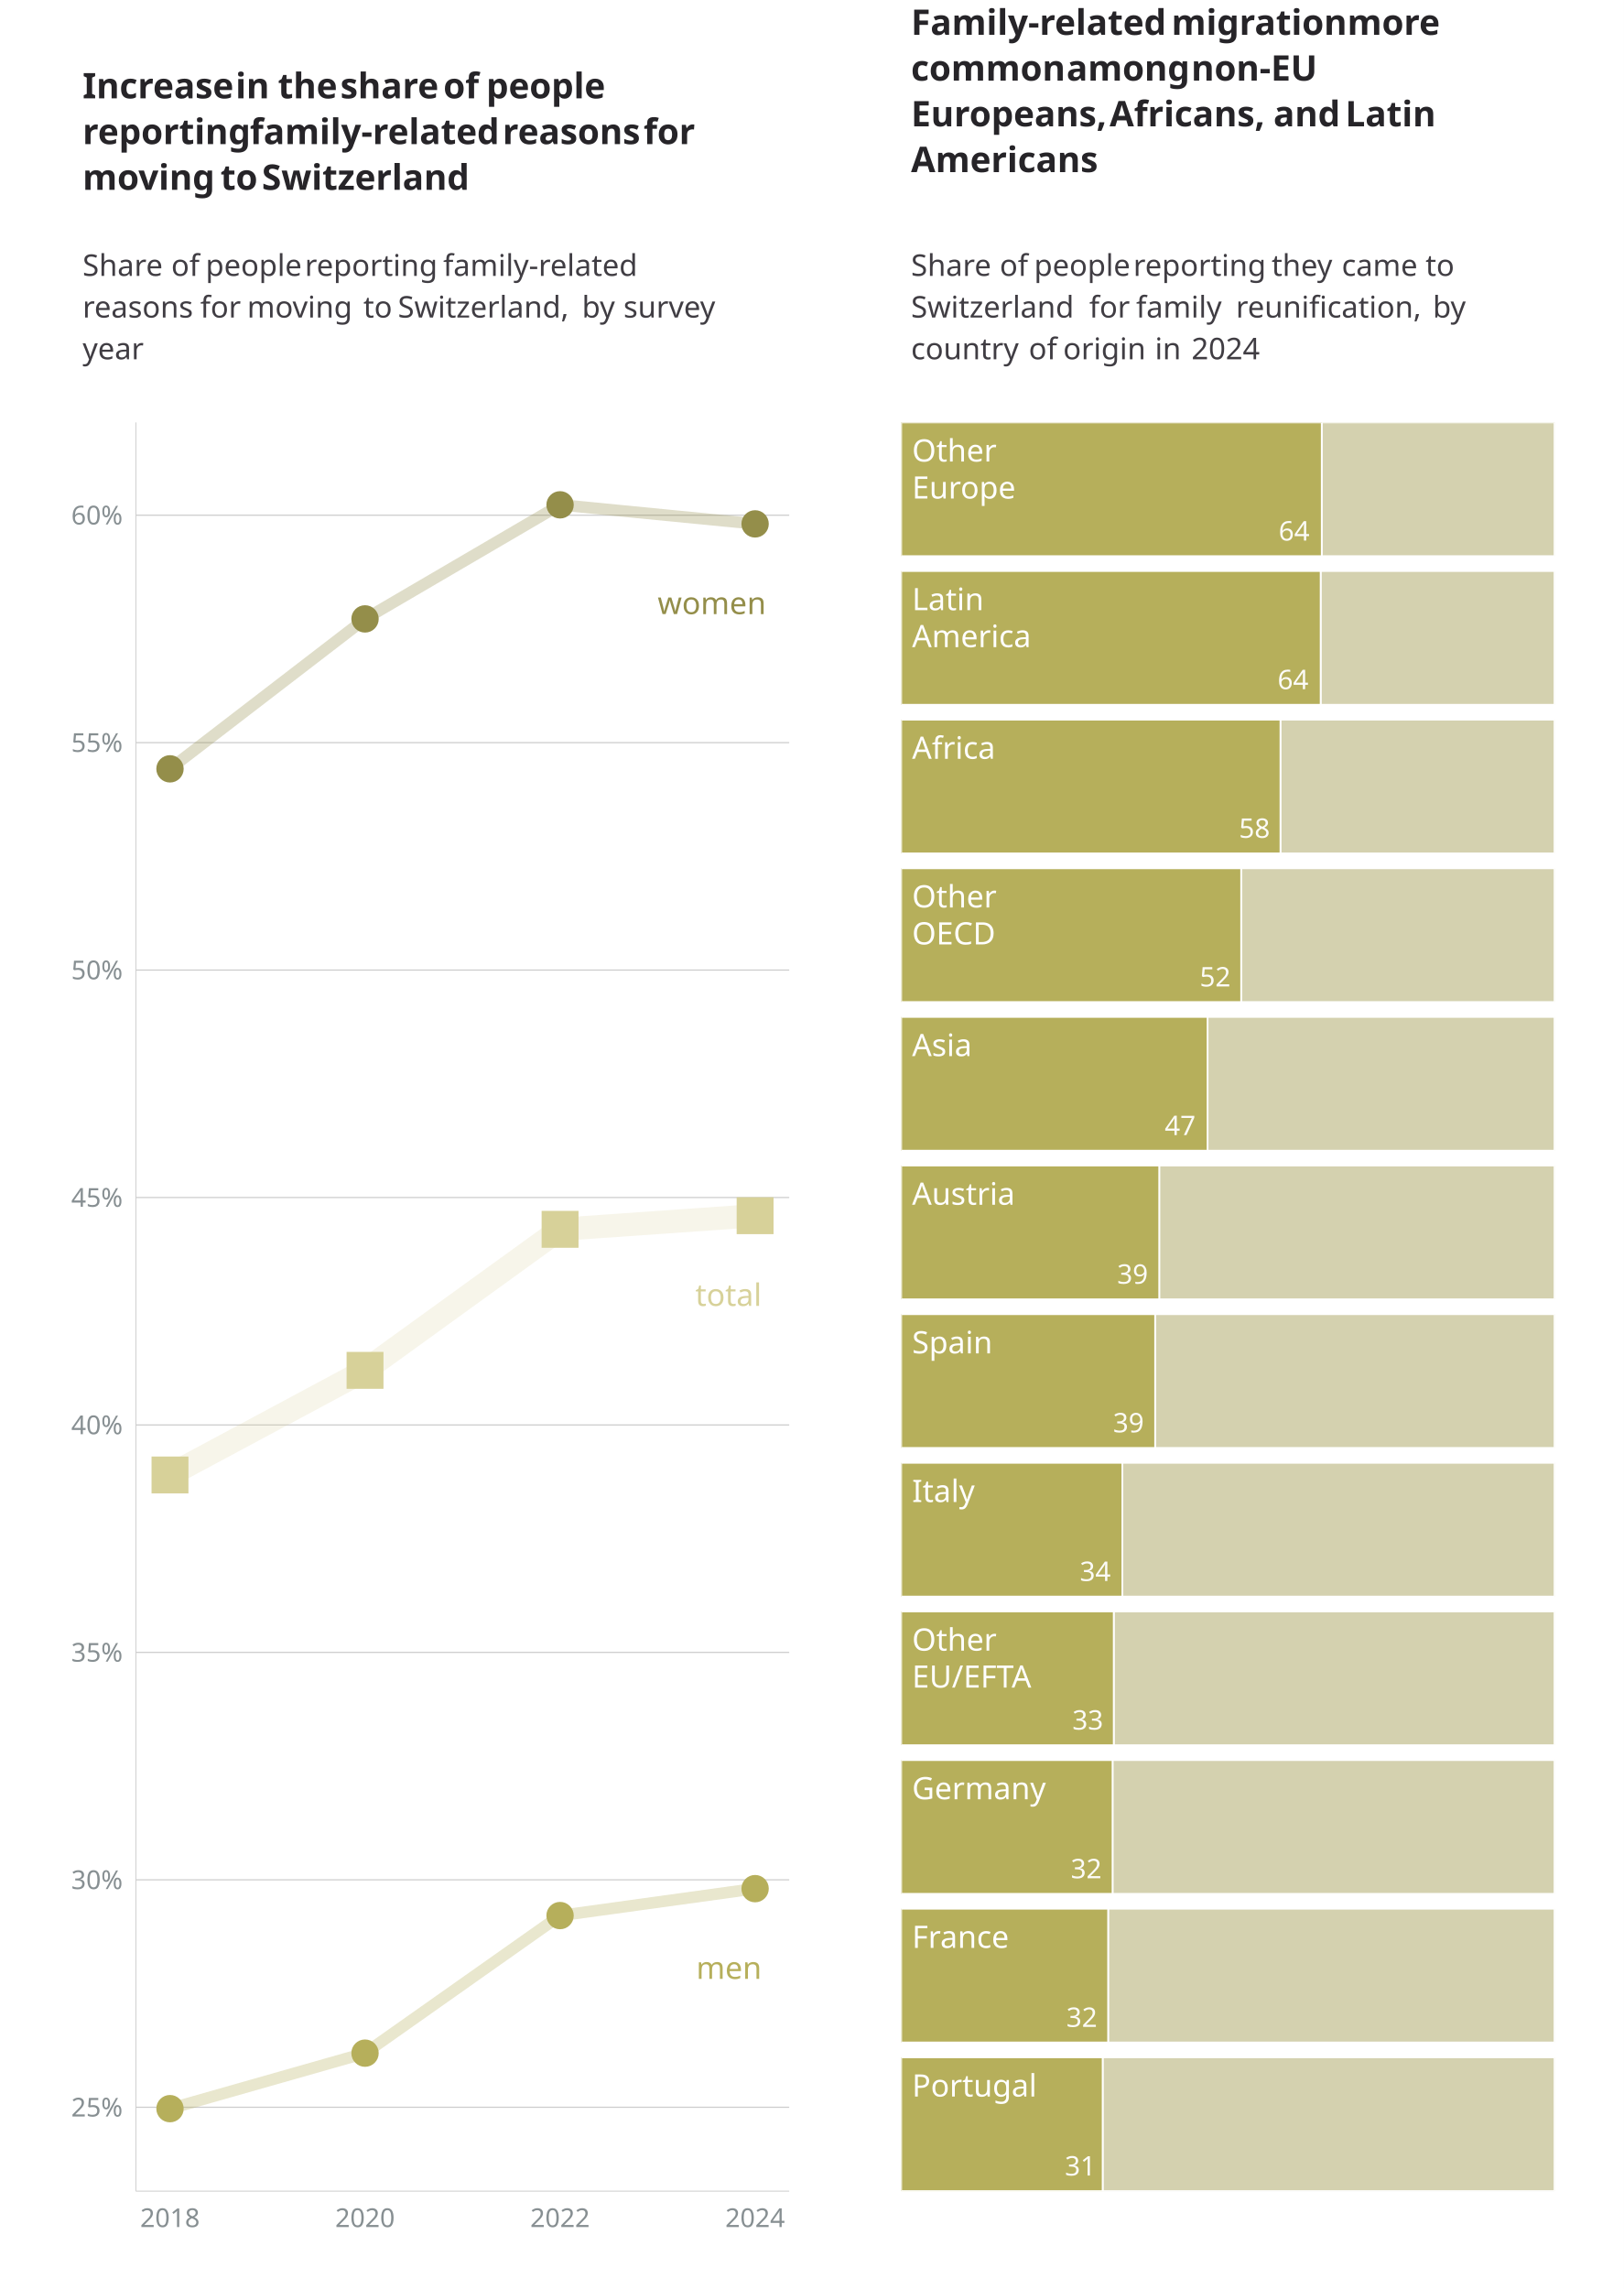
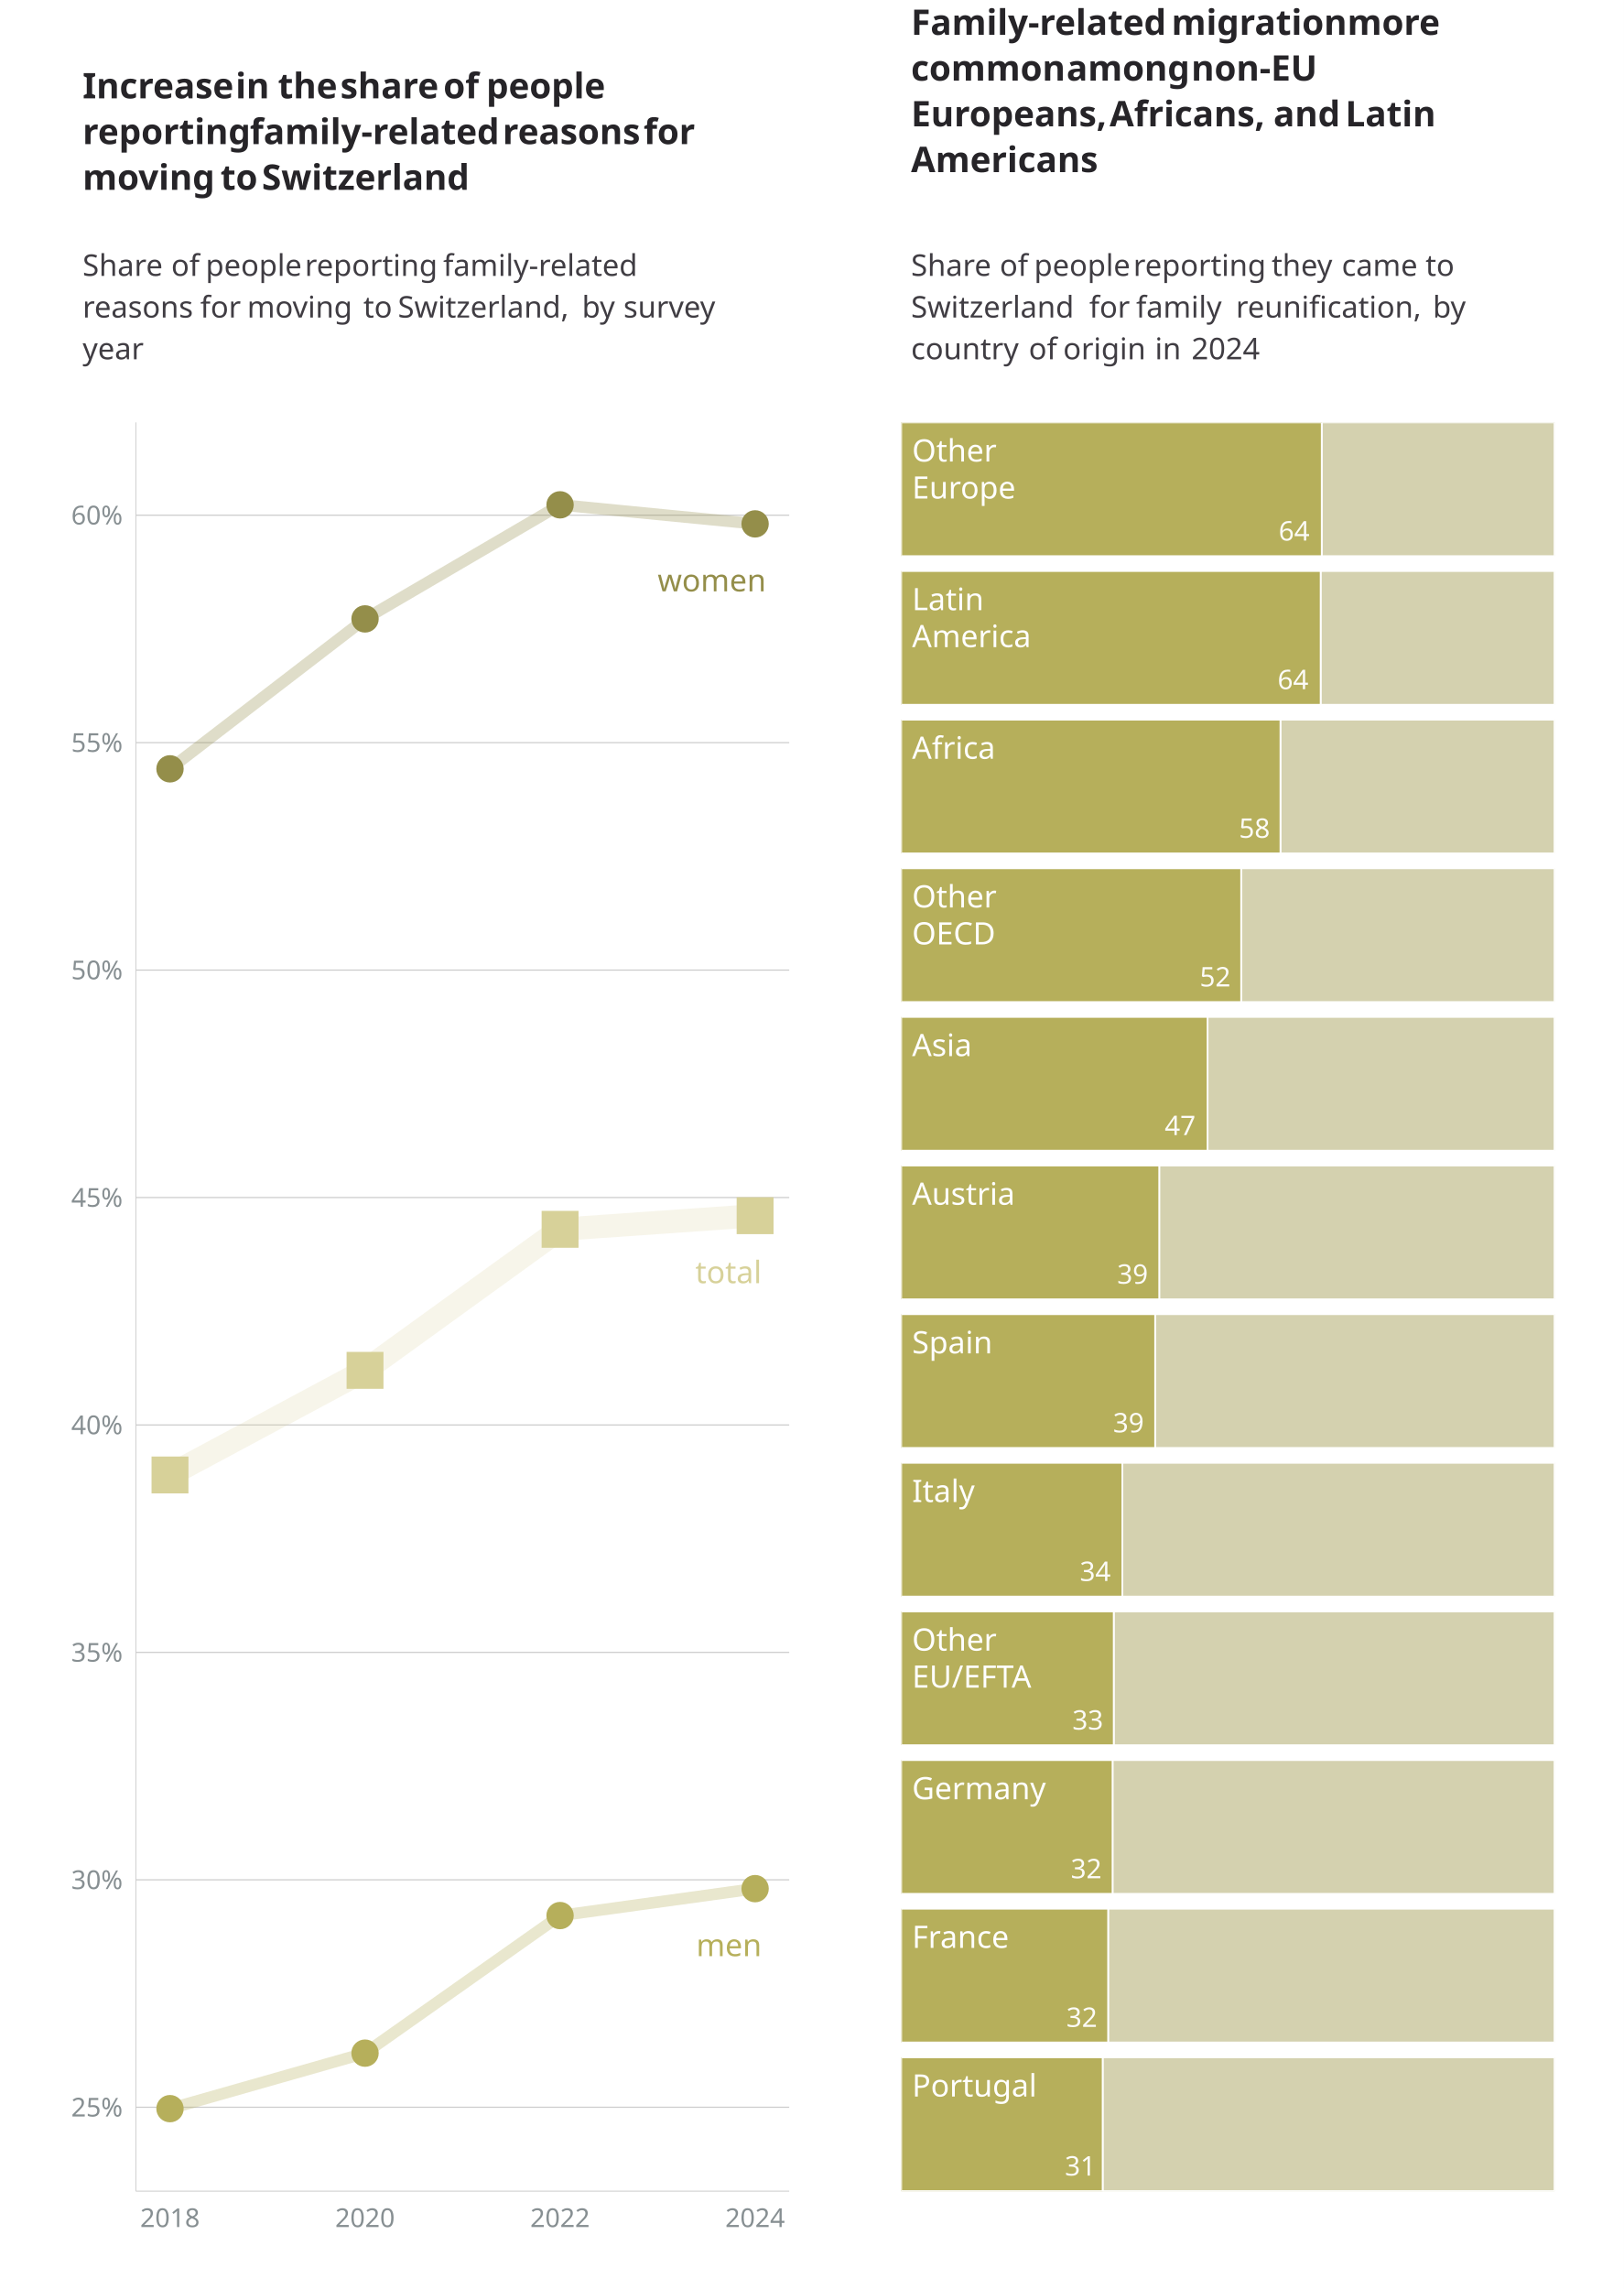
<svg xmlns="http://www.w3.org/2000/svg" width="597.60pt" height="842.40pt" viewBox="0 0 597.60 842.40">
  <g class="svglite">
    <defs>
      <style type="text/css">
    .svglite line, .svglite polyline, .svglite polygon, .svglite path, .svglite rect, .svglite circle {
      fill: none;
      stroke: #000000;
      stroke-linecap: round;
      stroke-linejoin: round;
      stroke-miterlimit: 10.00;
    }
    .svglite text {
      white-space: pre;
    }
    .svglite g.glyphgroup path {
      fill: inherit;
      stroke: none;
    }
  </style>
    </defs>
    <rect width="100%" height="100%" style="stroke: none; fill: #FFFFFF;" />
    <defs>
      <clipPath id="cpMC4wMHw1OTcuNjB8MC4wMHw4NDIuNDA=">
        <rect x="0.00" y="0.00" width="597.60" height="842.40" />
      </clipPath>
    </defs>
    <g clip-path="url(#cpMC4wMHw1OTcuNjB8MC4wMHw4NDIuNDA=)">
      <rect x="0.00" y="0.00" width="597.60" height="842.40" style="stroke-width: 1.07; stroke: #FFFFFF; fill: #FFFFFF;" />
    </g>
    <defs>
      <clipPath id="cpNTAuMDF8NTcyLjIwfDE1NS40NHw4MDYuMzg=">
        <rect x="50.01" y="155.44" width="522.19" height="650.94" />
      </clipPath>
    </defs>
    <g clip-path="url(#cpNTAuMDF8NTcyLjIwfDE1NS40NHw4MDYuMzg=)">
</g>
    <g clip-path="url(#cpMC4wMHw1OTcuNjB8MC4wMHw4NDIuNDA=)">
</g>
    <defs>
      <clipPath id="cpNS40OHwzMTAuNDN8NS40OHw4MzYuOTI=">
        <rect x="5.48" y="5.48" width="304.95" height="831.44" />
      </clipPath>
    </defs>
    <g clip-path="url(#cpNS40OHwzMTAuNDN8NS40OHw4MzYuOTI=)">
      <rect x="5.48" y="5.48" width="304.95" height="831.44" style="stroke-width: 0.00; stroke: none; fill: #FFFFFF;" />
    </g>
    <g clip-path="url(#cpMC4wMHw1OTcuNjB8MC4wMHw4NDIuNDA=)">
</g>
    <defs>
      <clipPath id="cpMzEwLjQzfDU5Mi4xMnw1LjQ4fDgzNi45Mg==">
        <rect x="310.43" y="5.48" width="281.69" height="831.44" />
      </clipPath>
    </defs>
    <g clip-path="url(#cpMzEwLjQzfDU5Mi4xMnw1LjQ4fDgzNi45Mg==)">
      <rect x="310.43" y="5.48" width="281.69" height="831.44" style="stroke-width: 0.00; stroke: none; fill: #FFFFFF;" />
    </g>
    <g clip-path="url(#cpMC4wMHw1OTcuNjB8MC4wMHw4NDIuNDA=)">
</g>
    <defs>
      <clipPath id="cpNTAuMDF8MjkwLjUwfDE1NS40NHw4MDYuMzg=">
        <rect x="50.01" y="155.44" width="240.50" height="650.94" />
      </clipPath>
    </defs>
    <g clip-path="url(#cpNTAuMDF8MjkwLjUwfDE1NS40NHw4MDYuMzg=)">
      <rect x="50.01" y="155.44" width="240.50" height="650.94" style="stroke-width: 0.00; stroke: none; fill: #FFFFFF;" />
      <polyline points="50.01,775.51 290.50,775.51 " style="stroke-width: 0.43; stroke: #CCCCCC; stroke-linecap: butt;" />
      <polyline points="50.01,691.81 290.50,691.81 " style="stroke-width: 0.43; stroke: #CCCCCC; stroke-linecap: butt;" />
      <polyline points="50.01,608.11 290.50,608.11 " style="stroke-width: 0.43; stroke: #CCCCCC; stroke-linecap: butt;" />
      <polyline points="50.01,524.41 290.50,524.41 " style="stroke-width: 0.43; stroke: #CCCCCC; stroke-linecap: butt;" />
      <polyline points="50.01,440.70 290.50,440.70 " style="stroke-width: 0.43; stroke: #CCCCCC; stroke-linecap: butt;" />
      <polyline points="50.01,357.00 290.50,357.00 " style="stroke-width: 0.43; stroke: #CCCCCC; stroke-linecap: butt;" />
      <polyline points="50.01,273.30 290.50,273.30 " style="stroke-width: 0.43; stroke: #CCCCCC; stroke-linecap: butt;" />
      <polyline points="50.01,189.60 290.50,189.60 " style="stroke-width: 0.43; stroke: #CCCCCC; stroke-linecap: butt;" />
      <polyline points="62.57,776.03 134.36,755.60 206.15,704.97 277.94,695.06 " style="stroke-width: 4.27; stroke: #B6AF5B; stroke-opacity: 0.30; stroke-linecap: butt;" />
      <polyline points="62.57,282.95 134.36,227.77 206.15,185.79 277.94,192.80 " style="stroke-width: 4.27; stroke: #948E4A; stroke-opacity: 0.30; stroke-linecap: butt;" />
      <circle cx="62.57" cy="776.03" r="4.65" style="stroke-width: 0.77; stroke: #B6AF5B; fill: #B6AF5B;" />
      <circle cx="62.57" cy="282.95" r="4.65" style="stroke-width: 0.77; stroke: #948E4A; fill: #948E4A;" />
      <circle cx="134.36" cy="755.60" r="4.65" style="stroke-width: 0.77; stroke: #B6AF5B; fill: #B6AF5B;" />
      <circle cx="134.36" cy="227.77" r="4.65" style="stroke-width: 0.77; stroke: #948E4A; fill: #948E4A;" />
      <circle cx="206.15" cy="704.97" r="4.65" style="stroke-width: 0.77; stroke: #B6AF5B; fill: #B6AF5B;" />
      <circle cx="206.15" cy="185.79" r="4.65" style="stroke-width: 0.77; stroke: #948E4A; fill: #948E4A;" />
      <circle cx="277.94" cy="695.06" r="4.65" style="stroke-width: 0.77; stroke: #B6AF5B; fill: #B6AF5B;" />
      <circle cx="277.94" cy="192.80" r="4.65" style="stroke-width: 0.77; stroke: #948E4A; fill: #948E4A;" />
      <polyline points="62.57,542.82 134.36,504.32 206.15,452.42 277.94,447.40 " style="stroke-width: 8.54; stroke: #D7D199; stroke-opacity: 0.20; stroke-linecap: butt;" />
      <polygon points="271.15,454.19 284.73,454.19 284.73,440.61 271.15,440.61 " style="stroke-width: 0.77; stroke: none; fill: #D7D199;" />
      <polygon points="199.36,459.21 212.94,459.21 212.94,445.63 199.36,445.63 " style="stroke-width: 0.77; stroke: none; fill: #D7D199;" />
      <polygon points="127.57,511.11 141.15,511.11 141.15,497.53 127.57,497.53 " style="stroke-width: 0.77; stroke: none; fill: #D7D199;" />
      <polygon points="55.78,549.61 69.36,549.61 69.36,536.03 55.78,536.03 " style="stroke-width: 0.77; stroke: none; fill: #D7D199;" />
-       <text x="280.36" y="728.27" text-anchor="end" style="font-size: 11.38px;fill: #B6AF5B; font-family: &quot;Roboto Slab&quot;;">men</text>
-       <text x="281.99" y="226.01" text-anchor="end" style="font-size: 11.38px;fill: #948E4A; font-family: &quot;Roboto Slab&quot;;">women</text>
-       <text x="280.35" y="480.60" text-anchor="end" style="font-size: 11.38px;fill: #D7D199; font-family: &quot;Roboto Slab&quot;;">total</text>
+       <text x="280.36" y="719.90" text-anchor="end" style="font-size: 11.38px;fill: #B6AF5B; font-family: &quot;Roboto Slab&quot;;">men</text>
+       <text x="281.99" y="217.64" text-anchor="end" style="font-size: 11.38px;fill: #948E4A; font-family: &quot;Roboto Slab&quot;;">women</text>
+       <text x="280.35" y="472.23" text-anchor="end" style="font-size: 11.38px;fill: #D7D199; font-family: &quot;Roboto Slab&quot;;">total</text>
    </g>
    <g clip-path="url(#cpMC4wMHw1OTcuNjB8MC4wMHw4NDIuNDA=)">
      <polyline points="50.01,806.38 50.01,155.44 " style="stroke-width: 0.32; stroke: #CCCCCC; stroke-linecap: butt;" />
      <text x="35.69" y="778.92" text-anchor="middle" style="font-size: 9.60px;fill: #878F92; font-family: &quot;Roboto Slab&quot;;">25%</text>
      <text x="35.69" y="695.22" text-anchor="middle" style="font-size: 9.60px;fill: #878F92; font-family: &quot;Roboto Slab&quot;;">30%</text>
      <text x="35.69" y="611.52" text-anchor="middle" style="font-size: 9.60px;fill: #878F92; font-family: &quot;Roboto Slab&quot;;">35%</text>
      <text x="35.69" y="527.82" text-anchor="middle" style="font-size: 9.60px;fill: #878F92; font-family: &quot;Roboto Slab&quot;;">40%</text>
      <text x="35.69" y="444.12" text-anchor="middle" style="font-size: 9.60px;fill: #878F92; font-family: &quot;Roboto Slab&quot;;">45%</text>
      <text x="35.69" y="360.41" text-anchor="middle" style="font-size: 9.60px;fill: #878F92; font-family: &quot;Roboto Slab&quot;;">50%</text>
      <text x="35.69" y="276.71" text-anchor="middle" style="font-size: 9.60px;fill: #878F92; font-family: &quot;Roboto Slab&quot;;">55%</text>
      <text x="35.69" y="193.01" text-anchor="middle" style="font-size: 9.60px;fill: #878F92; font-family: &quot;Roboto Slab&quot;;">60%</text>
      <polyline points="50.01,806.38 290.50,806.38 " style="stroke-width: 0.32; stroke: #CCCCCC; stroke-linecap: butt;" />
      <text x="62.57" y="819.61" text-anchor="middle" style="font-size: 9.60px;fill: #878F92; font-family: &quot;Roboto Slab&quot;;">2018</text>
      <text x="134.36" y="819.61" text-anchor="middle" style="font-size: 9.60px;fill: #878F92; font-family: &quot;Roboto Slab&quot;;">2020</text>
      <text x="206.15" y="819.61" text-anchor="middle" style="font-size: 9.60px;fill: #878F92; font-family: &quot;Roboto Slab&quot;;">2022</text>
      <text x="277.94" y="819.61" text-anchor="middle" style="font-size: 9.60px;fill: #878F92; font-family: &quot;Roboto Slab&quot;;">2024</text>
      <text x="30.39" y="101.53" style="font-size: 11.00px;fill: #403D43; font-family: &quot;Roboto Slab&quot;;">Share</text>
      <text x="63.02" y="101.53" style="font-size: 11.00px;fill: #403D43; font-family: &quot;Roboto Slab&quot;;">of</text>
      <text x="75.68" y="101.53" style="font-size: 11.00px;fill: #403D43; font-family: &quot;Roboto Slab&quot;;">people</text>
      <text x="112.19" y="101.53" style="font-size: 11.00px;fill: #403D43; font-family: &quot;Roboto Slab&quot;;">reporting</text>
      <text x="163.11" y="101.53" style="font-size: 11.00px;fill: #403D43; font-family: &quot;Roboto Slab&quot;;">family-related</text>
      <text x="30.39" y="116.87" style="font-size: 11.00px;fill: #403D43; font-family: &quot;Roboto Slab&quot;;">reasons</text>
      <text x="73.70" y="116.87" style="font-size: 11.00px;fill: #403D43; font-family: &quot;Roboto Slab&quot;;">for</text>
      <text x="90.96" y="116.87" style="font-size: 11.00px;fill: #403D43; font-family: &quot;Roboto Slab&quot;;">moving</text>
      <text x="133.75" y="116.87" style="font-size: 11.00px;fill: #403D43; font-family: &quot;Roboto Slab&quot;;">to</text>
      <text x="146.44" y="116.87" style="font-size: 11.00px;fill: #403D43; font-family: &quot;Roboto Slab&quot;;">Switzerland,</text>
      <text x="214.20" y="116.87" style="font-size: 11.00px;fill: #403D43; font-family: &quot;Roboto Slab&quot;;">by</text>
      <text x="229.49" y="116.87" style="font-size: 11.00px;fill: #403D43; font-family: &quot;Roboto Slab&quot;;">survey</text>
      <text x="30.39" y="132.22" style="font-size: 11.00px;fill: #403D43; font-family: &quot;Roboto Slab&quot;;">year</text>
      <text x="30.39" y="36.19" style="font-size: 13.00px; font-weight: 800;fill: #262428; font-family: &quot;Roboto Slab&quot;;">Increase</text>
      <text x="86.68" y="36.19" style="font-size: 13.00px; font-weight: 800;fill: #262428; font-family: &quot;Roboto Slab&quot;;">in</text>
      <text x="102.30" y="36.19" style="font-size: 13.00px; font-weight: 800;fill: #262428; font-family: &quot;Roboto Slab&quot;;">the</text>
      <text x="125.26" y="36.19" style="font-size: 13.00px; font-weight: 800;fill: #262428; font-family: &quot;Roboto Slab&quot;;">share</text>
      <text x="163.19" y="36.19" style="font-size: 13.00px; font-weight: 800;fill: #262428; font-family: &quot;Roboto Slab&quot;;">of</text>
      <text x="178.97" y="36.19" style="font-size: 13.00px; font-weight: 800;fill: #262428; font-family: &quot;Roboto Slab&quot;;">people</text>
      <text x="30.39" y="53.03" style="font-size: 13.00px; font-weight: 800;fill: #262428; font-family: &quot;Roboto Slab&quot;;">reporting</text>
      <text x="91.96" y="53.03" style="font-size: 13.00px; font-weight: 800;fill: #262428; font-family: &quot;Roboto Slab&quot;;">family-related</text>
      <text x="184.98" y="53.03" style="font-size: 13.00px; font-weight: 800;fill: #262428; font-family: &quot;Roboto Slab&quot;;">reasons</text>
      <text x="236.88" y="53.03" style="font-size: 13.00px; font-weight: 800;fill: #262428; font-family: &quot;Roboto Slab&quot;;">for</text>
      <text x="30.39" y="69.86" style="font-size: 13.00px; font-weight: 800;fill: #262428; font-family: &quot;Roboto Slab&quot;;">moving</text>
      <text x="81.14" y="69.86" style="font-size: 13.00px; font-weight: 800;fill: #262428; font-family: &quot;Roboto Slab&quot;;">to</text>
      <text x="96.37" y="69.86" style="font-size: 13.00px; font-weight: 800;fill: #262428; font-family: &quot;Roboto Slab&quot;;">Switzerland</text>
    </g>
    <defs>
      <clipPath id="cpMzMxLjcwfDU3Mi4yMHwxNTUuNDR8ODA2LjM4">
        <rect x="331.70" y="155.44" width="240.50" height="650.94" />
      </clipPath>
    </defs>
    <g clip-path="url(#cpMzMxLjcwfDU3Mi4yMHwxNTUuNDR8ODA2LjM4)">
      <rect x="331.70" y="155.44" width="240.50" height="650.94" style="stroke-width: 0.00; stroke: none; fill: #FFFFFF;" />
-       <rect x="405.87" y="757.14" width="166.33" height="49.23" style="stroke-width: 0.64; stroke: #FFFFFF; stroke-linecap: butt; stroke-linejoin: miter; fill: #D4D1AF;" />
-       <rect x="331.70" y="757.14" width="74.17" height="49.23" style="stroke-width: 0.64; stroke: #FFFFFF; stroke-linecap: butt; stroke-linejoin: miter; fill: #B6AF5B;" />
+       <rect x="405.87" y="757.15" width="166.33" height="49.23" style="stroke-width: 0.64; stroke: #FFFFFF; stroke-linecap: butt; stroke-linejoin: miter; fill: #D4D1AF;" />
+       <rect x="331.70" y="757.15" width="74.17" height="49.23" style="stroke-width: 0.64; stroke: #FFFFFF; stroke-linecap: butt; stroke-linejoin: miter; fill: #B6AF5B;" />
      <rect x="407.88" y="702.44" width="164.31" height="49.23" style="stroke-width: 0.64; stroke: #FFFFFF; stroke-linecap: butt; stroke-linejoin: miter; fill: #D4D1AF;" />
      <rect x="331.70" y="702.44" width="76.18" height="49.23" style="stroke-width: 0.64; stroke: #FFFFFF; stroke-linecap: butt; stroke-linejoin: miter; fill: #B6AF5B;" />
      <rect x="409.51" y="647.74" width="162.68" height="49.23" style="stroke-width: 0.64; stroke: #FFFFFF; stroke-linecap: butt; stroke-linejoin: miter; fill: #D4D1AF;" />
      <rect x="331.70" y="647.74" width="77.81" height="49.23" style="stroke-width: 0.64; stroke: #FFFFFF; stroke-linecap: butt; stroke-linejoin: miter; fill: #B6AF5B;" />
      <rect x="409.95" y="593.04" width="162.24" height="49.23" style="stroke-width: 0.64; stroke: #FFFFFF; stroke-linecap: butt; stroke-linejoin: miter; fill: #D4D1AF;" />
      <rect x="331.70" y="593.04" width="78.25" height="49.23" style="stroke-width: 0.64; stroke: #FFFFFF; stroke-linecap: butt; stroke-linejoin: miter; fill: #B6AF5B;" />
      <rect x="413.12" y="538.34" width="159.08" height="49.23" style="stroke-width: 0.64; stroke: #FFFFFF; stroke-linecap: butt; stroke-linejoin: miter; fill: #D4D1AF;" />
      <rect x="331.70" y="538.34" width="81.42" height="49.23" style="stroke-width: 0.64; stroke: #FFFFFF; stroke-linecap: butt; stroke-linejoin: miter; fill: #B6AF5B;" />
      <rect x="425.19" y="483.64" width="147.01" height="49.23" style="stroke-width: 0.64; stroke: #FFFFFF; stroke-linecap: butt; stroke-linejoin: miter; fill: #D4D1AF;" />
      <rect x="331.70" y="483.64" width="93.49" height="49.23" style="stroke-width: 0.64; stroke: #FFFFFF; stroke-linecap: butt; stroke-linejoin: miter; fill: #B6AF5B;" />
      <rect x="426.69" y="428.94" width="145.51" height="49.23" style="stroke-width: 0.64; stroke: #FFFFFF; stroke-linecap: butt; stroke-linejoin: miter; fill: #D4D1AF;" />
      <rect x="331.70" y="428.94" width="94.99" height="49.23" style="stroke-width: 0.64; stroke: #FFFFFF; stroke-linecap: butt; stroke-linejoin: miter; fill: #B6AF5B;" />
      <rect x="444.48" y="374.24" width="127.71" height="49.23" style="stroke-width: 0.64; stroke: #FFFFFF; stroke-linecap: butt; stroke-linejoin: miter; fill: #D4D1AF;" />
      <rect x="331.70" y="374.24" width="112.78" height="49.23" style="stroke-width: 0.64; stroke: #FFFFFF; stroke-linecap: butt; stroke-linejoin: miter; fill: #B6AF5B;" />
      <rect x="456.85" y="319.54" width="115.35" height="49.23" style="stroke-width: 0.64; stroke: #FFFFFF; stroke-linecap: butt; stroke-linejoin: miter; fill: #D4D1AF;" />
      <rect x="331.70" y="319.54" width="125.15" height="49.23" style="stroke-width: 0.64; stroke: #FFFFFF; stroke-linecap: butt; stroke-linejoin: miter; fill: #B6AF5B;" />
      <rect x="471.31" y="264.84" width="100.88" height="49.23" style="stroke-width: 0.64; stroke: #FFFFFF; stroke-linecap: butt; stroke-linejoin: miter; fill: #D4D1AF;" />
      <rect x="331.70" y="264.84" width="139.61" height="49.23" style="stroke-width: 0.64; stroke: #FFFFFF; stroke-linecap: butt; stroke-linejoin: miter; fill: #B6AF5B;" />
      <rect x="486.11" y="210.14" width="86.08" height="49.23" style="stroke-width: 0.64; stroke: #FFFFFF; stroke-linecap: butt; stroke-linejoin: miter; fill: #D4D1AF;" />
      <rect x="331.70" y="210.14" width="154.41" height="49.23" style="stroke-width: 0.64; stroke: #FFFFFF; stroke-linecap: butt; stroke-linejoin: miter; fill: #B6AF5B;" />
      <rect x="486.51" y="155.44" width="85.69" height="49.23" style="stroke-width: 0.64; stroke: #FFFFFF; stroke-linecap: butt; stroke-linejoin: miter; fill: #D4D1AF;" />
      <rect x="331.70" y="155.44" width="154.81" height="49.23" style="stroke-width: 0.64; stroke: #FFFFFF; stroke-linecap: butt; stroke-linejoin: miter; fill: #B6AF5B;" />
      <text x="335.71" y="771.57" style="font-size: 11.38px;fill: #FFFFFF; font-family: &quot;Roboto Slab&quot;;">Portugal</text>
      <text x="335.71" y="716.87" style="font-size: 11.38px;fill: #FFFFFF; font-family: &quot;Roboto Slab&quot;;">France</text>
      <text x="335.71" y="662.17" style="font-size: 11.38px;fill: #FFFFFF; font-family: &quot;Roboto Slab&quot;;">Germany</text>
      <text x="335.71" y="607.47" style="font-size: 11.38px;fill: #FFFFFF; font-family: &quot;Roboto Slab&quot;;">Other</text>
-       <text x="335.71" y="621.07" style="font-size: 11.38px;fill: #FFFFFF; font-family: &quot;Roboto Slab&quot;;">EU/EFTA</text>
+       <text x="335.71" y="621.08" style="font-size: 11.38px;fill: #FFFFFF; font-family: &quot;Roboto Slab&quot;;">EU/EFTA</text>
      <text x="335.71" y="552.77" style="font-size: 11.38px;fill: #FFFFFF; font-family: &quot;Roboto Slab&quot;;">Italy</text>
      <text x="335.71" y="498.07" style="font-size: 11.38px;fill: #FFFFFF; font-family: &quot;Roboto Slab&quot;;">Spain</text>
      <text x="335.71" y="443.37" style="font-size: 11.38px;fill: #FFFFFF; font-family: &quot;Roboto Slab&quot;;">Austria</text>
      <text x="335.71" y="388.67" style="font-size: 11.38px;fill: #FFFFFF; font-family: &quot;Roboto Slab&quot;;">Asia</text>
-       <text x="335.71" y="333.96" style="font-size: 11.38px;fill: #FFFFFF; font-family: &quot;Roboto Slab&quot;;">Other</text>
+       <text x="335.71" y="333.97" style="font-size: 11.38px;fill: #FFFFFF; font-family: &quot;Roboto Slab&quot;;">Other</text>
      <text x="335.71" y="347.57" style="font-size: 11.38px;fill: #FFFFFF; font-family: &quot;Roboto Slab&quot;;">OECD</text>
      <text x="335.71" y="279.26" style="font-size: 11.38px;fill: #FFFFFF; font-family: &quot;Roboto Slab&quot;;">Africa</text>
      <text x="335.71" y="224.56" style="font-size: 11.38px;fill: #FFFFFF; font-family: &quot;Roboto Slab&quot;;">Latin</text>
      <text x="335.71" y="238.17" style="font-size: 11.38px;fill: #FFFFFF; font-family: &quot;Roboto Slab&quot;;">America</text>
      <text x="335.71" y="169.86" style="font-size: 11.38px;fill: #FFFFFF; font-family: &quot;Roboto Slab&quot;;">Other</text>
      <text x="335.71" y="183.47" style="font-size: 11.38px;fill: #FFFFFF; font-family: &quot;Roboto Slab&quot;;">Europe</text>
-       <text x="391.95" y="800.64" style="font-size: 9.96px;fill: #FFFFFF; fill-opacity: 0.95; font-family: &quot;Roboto Slab&quot;;">31</text>
+       <text x="391.95" y="800.65" style="font-size: 9.96px;fill: #FFFFFF; fill-opacity: 0.95; font-family: &quot;Roboto Slab&quot;;">31</text>
      <text x="392.50" y="745.94" style="font-size: 9.96px;fill: #FFFFFF; fill-opacity: 0.95; font-family: &quot;Roboto Slab&quot;;">32</text>
      <text x="394.13" y="691.24" style="font-size: 9.96px;fill: #FFFFFF; fill-opacity: 0.95; font-family: &quot;Roboto Slab&quot;;">32</text>
      <text x="394.70" y="636.54" style="font-size: 9.96px;fill: #FFFFFF; fill-opacity: 0.95; font-family: &quot;Roboto Slab&quot;;">33</text>
      <text x="397.45" y="581.84" style="font-size: 9.96px;fill: #FFFFFF; fill-opacity: 0.95; font-family: &quot;Roboto Slab&quot;;">34</text>
      <text x="409.69" y="527.14" style="font-size: 9.96px;fill: #FFFFFF; fill-opacity: 0.95; font-family: &quot;Roboto Slab&quot;;">39</text>
      <text x="411.19" y="472.44" style="font-size: 9.96px;fill: #FFFFFF; fill-opacity: 0.95; font-family: &quot;Roboto Slab&quot;;">39</text>
      <text x="428.70" y="417.74" style="font-size: 9.96px;fill: #FFFFFF; fill-opacity: 0.95; font-family: &quot;Roboto Slab&quot;;">47</text>
      <text x="441.60" y="363.04" style="font-size: 9.96px;fill: #FFFFFF; fill-opacity: 0.95; font-family: &quot;Roboto Slab&quot;;">52</text>
      <text x="456.06" y="308.34" style="font-size: 9.96px;fill: #FFFFFF; fill-opacity: 0.95; font-family: &quot;Roboto Slab&quot;;">58</text>
      <text x="470.25" y="253.64" style="font-size: 9.96px;fill: #FFFFFF; fill-opacity: 0.95; font-family: &quot;Roboto Slab&quot;;">64</text>
      <text x="470.65" y="198.94" style="font-size: 9.96px;fill: #FFFFFF; fill-opacity: 0.95; font-family: &quot;Roboto Slab&quot;;">64</text>
    </g>
    <g clip-path="url(#cpMC4wMHw1OTcuNjB8MC4wMHw4NDIuNDA=)">
      <text x="335.33" y="101.53" style="font-size: 11.00px;fill: #403D43; font-family: &quot;Roboto Slab&quot;;">Share</text>
      <text x="367.96" y="101.53" style="font-size: 11.00px;fill: #403D43; font-family: &quot;Roboto Slab&quot;;">of</text>
      <text x="380.63" y="101.53" style="font-size: 11.00px;fill: #403D43; font-family: &quot;Roboto Slab&quot;;">people</text>
      <text x="417.14" y="101.53" style="font-size: 11.00px;fill: #403D43; font-family: &quot;Roboto Slab&quot;;">reporting</text>
      <text x="468.05" y="101.53" style="font-size: 11.00px;fill: #403D43; font-family: &quot;Roboto Slab&quot;;">they</text>
      <text x="493.86" y="101.53" style="font-size: 11.00px;fill: #403D43; font-family: &quot;Roboto Slab&quot;;">came</text>
      <text x="524.71" y="101.53" style="font-size: 11.00px;fill: #403D43; font-family: &quot;Roboto Slab&quot;;">to</text>
      <text x="335.33" y="116.87" style="font-size: 11.00px;fill: #403D43; font-family: &quot;Roboto Slab&quot;;">Switzerland</text>
      <text x="400.92" y="116.87" style="font-size: 11.00px;fill: #403D43; font-family: &quot;Roboto Slab&quot;;">for</text>
      <text x="418.17" y="116.87" style="font-size: 11.00px;fill: #403D43; font-family: &quot;Roboto Slab&quot;;">family</text>
      <text x="454.91" y="116.87" style="font-size: 11.00px;fill: #403D43; font-family: &quot;Roboto Slab&quot;;">reunification,</text>
      <text x="527.37" y="116.87" style="font-size: 11.00px;fill: #403D43; font-family: &quot;Roboto Slab&quot;;">by</text>
      <text x="335.33" y="132.22" style="font-size: 11.00px;fill: #403D43; font-family: &quot;Roboto Slab&quot;;">country</text>
      <text x="378.65" y="132.22" style="font-size: 11.00px;fill: #403D43; font-family: &quot;Roboto Slab&quot;;">of</text>
      <text x="391.31" y="132.22" style="font-size: 11.00px;fill: #403D43; font-family: &quot;Roboto Slab&quot;;">origin</text>
      <text x="425.10" y="132.22" style="font-size: 11.00px;fill: #403D43; font-family: &quot;Roboto Slab&quot;;">in</text>
      <text x="438.55" y="132.22" style="font-size: 11.00px;fill: #403D43; font-family: &quot;Roboto Slab&quot;;">2024</text>
      <text x="335.33" y="12.83" style="font-size: 13.00px; font-weight: 800;fill: #262428; font-family: &quot;Roboto Slab&quot;;">Family-related</text>
      <text x="431.19" y="12.83" style="font-size: 13.00px; font-weight: 800;fill: #262428; font-family: &quot;Roboto Slab&quot;;">migration</text>
      <text x="495.89" y="12.83" style="font-size: 13.00px; font-weight: 800;fill: #262428; font-family: &quot;Roboto Slab&quot;;">more</text>
      <text x="335.33" y="29.67" style="font-size: 13.00px; font-weight: 800;fill: #262428; font-family: &quot;Roboto Slab&quot;;">common</text>
      <text x="392.54" y="29.67" style="font-size: 13.00px; font-weight: 800;fill: #262428; font-family: &quot;Roboto Slab&quot;;">among</text>
      <text x="438.45" y="29.67" style="font-size: 13.00px; font-weight: 800;fill: #262428; font-family: &quot;Roboto Slab&quot;;">non-EU</text>
      <text x="335.33" y="46.50" style="font-size: 13.00px; font-weight: 800;fill: #262428; font-family: &quot;Roboto Slab&quot;;">Europeans,</text>
      <text x="408.42" y="46.50" style="font-size: 13.00px; font-weight: 800;fill: #262428; font-family: &quot;Roboto Slab&quot;;">Africans,</text>
      <text x="468.72" y="46.50" style="font-size: 13.00px; font-weight: 800;fill: #262428; font-family: &quot;Roboto Slab&quot;;">and</text>
      <text x="495.17" y="46.50" style="font-size: 13.00px; font-weight: 800;fill: #262428; font-family: &quot;Roboto Slab&quot;;">Latin</text>
      <text x="335.33" y="63.34" style="font-size: 13.00px; font-weight: 800;fill: #262428; font-family: &quot;Roboto Slab&quot;;">Americans</text>
    </g>
  </g>
</svg>
